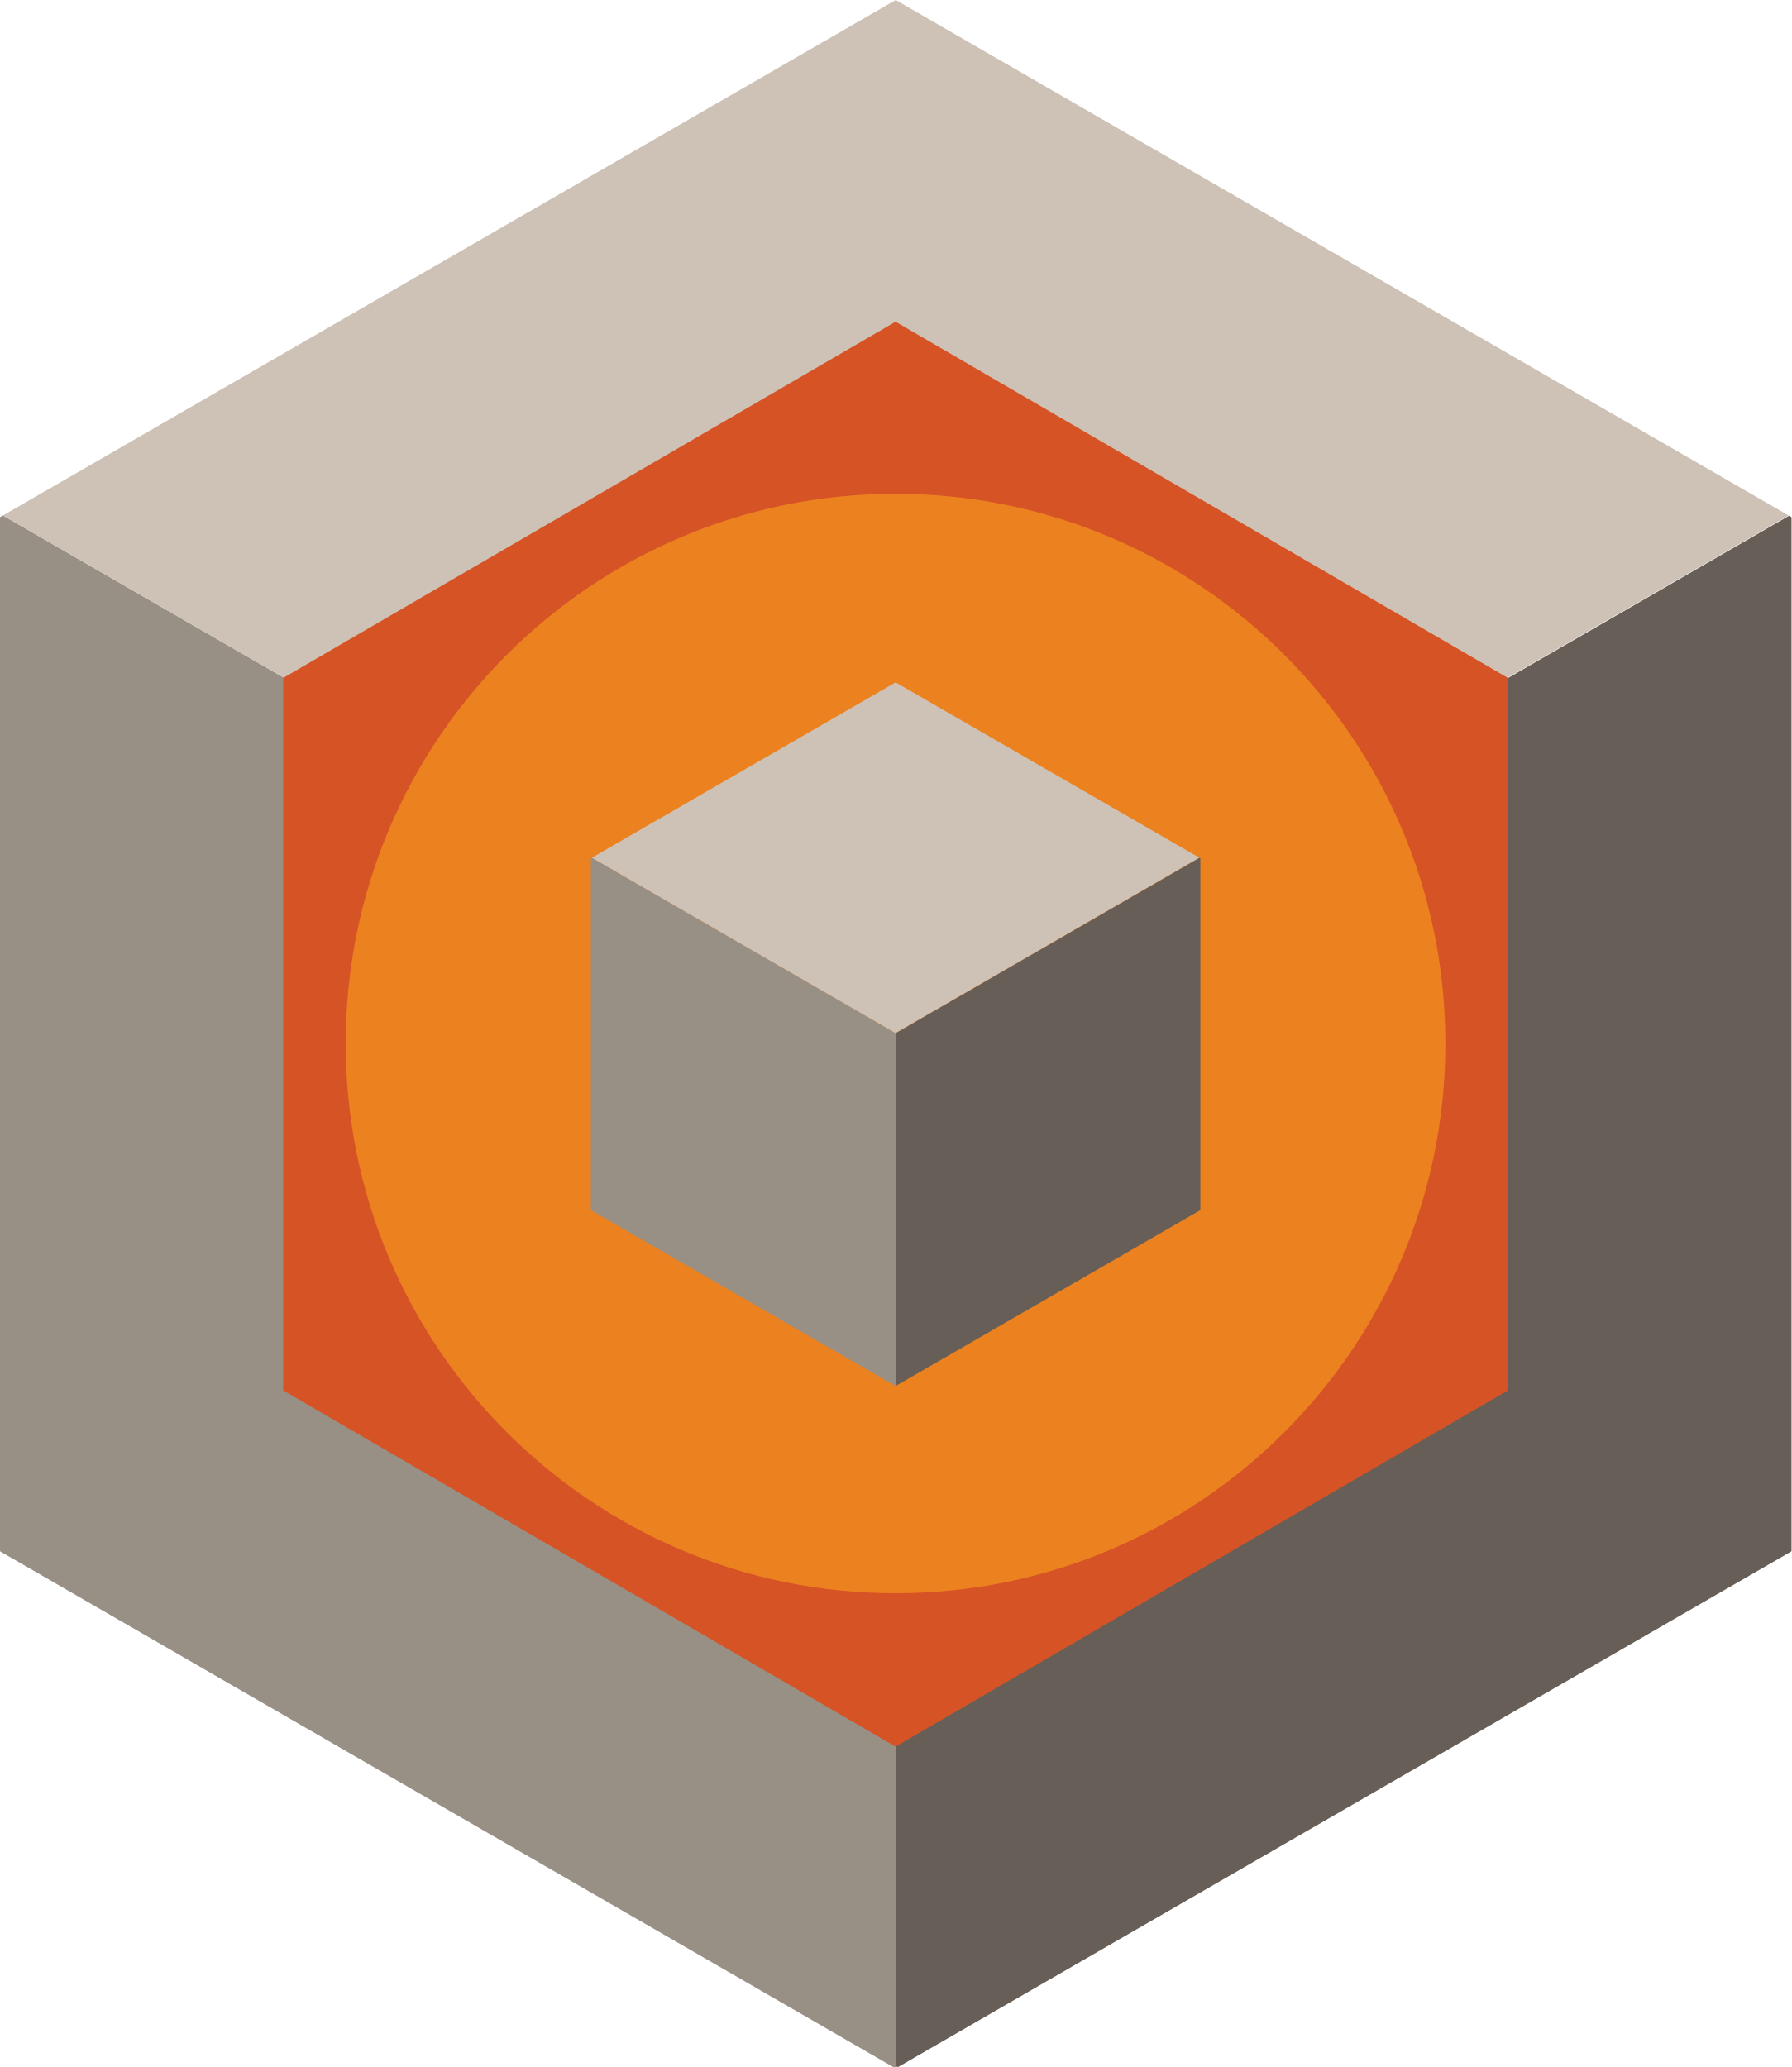
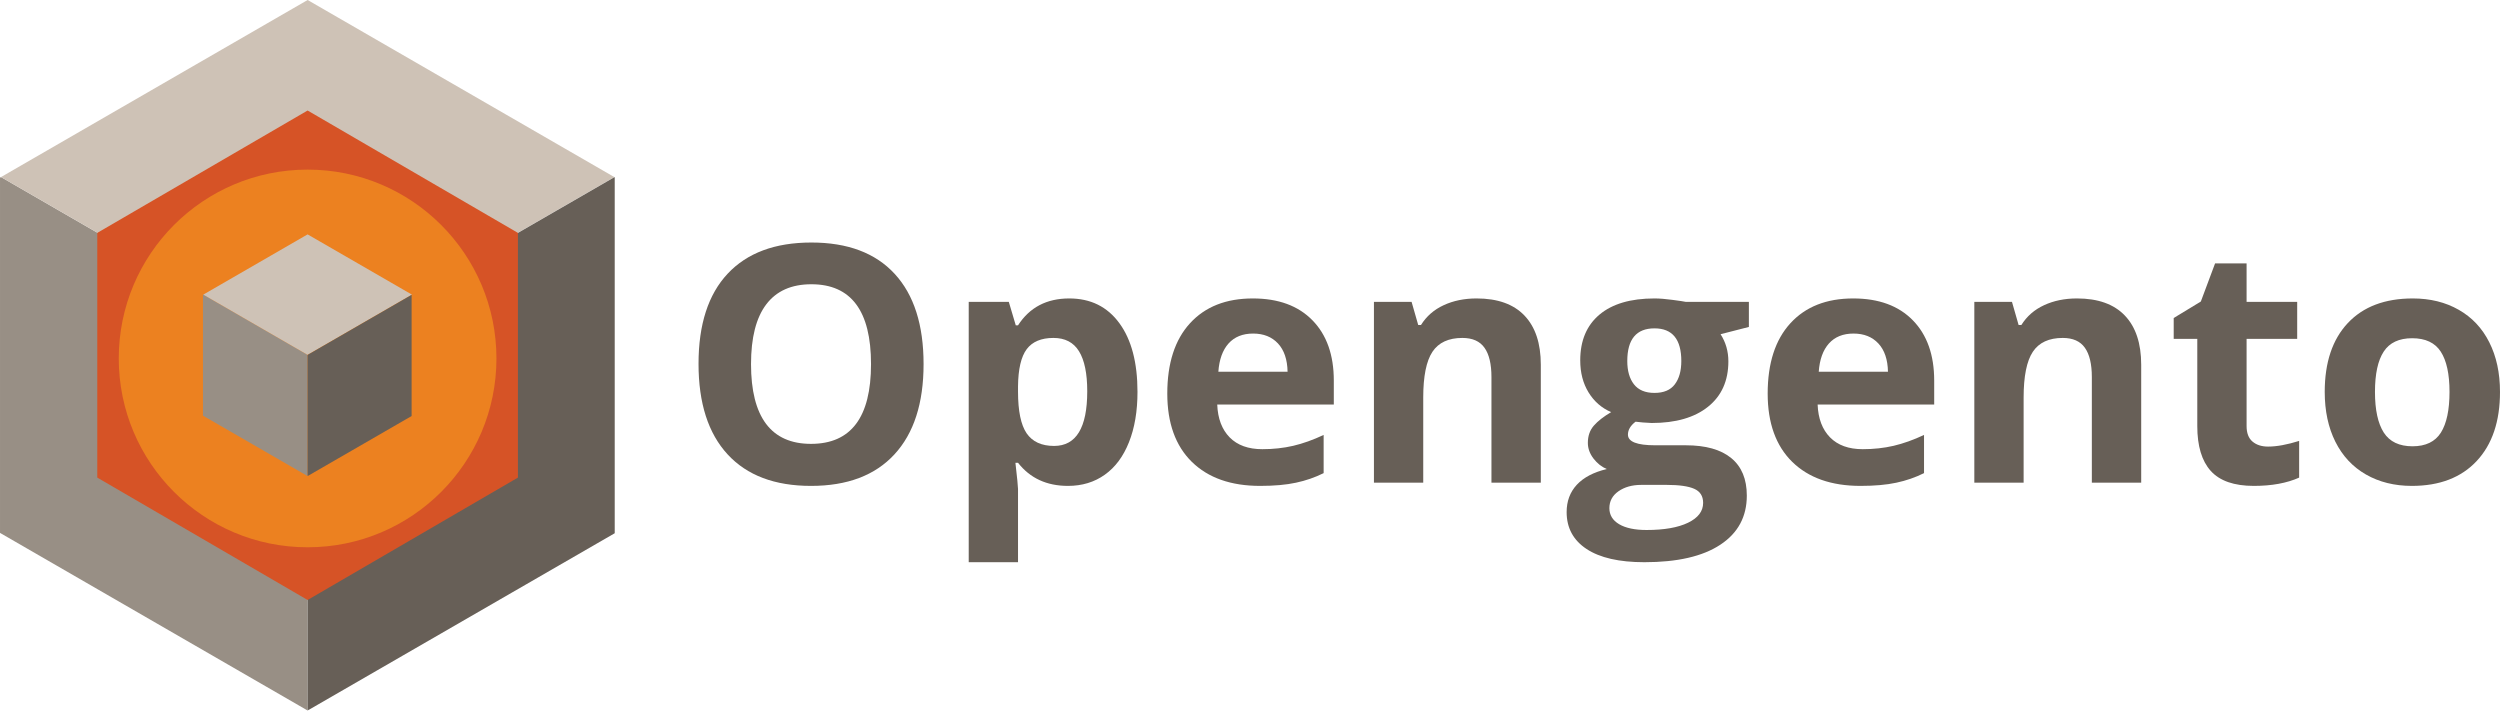
- <svg xmlns="http://www.w3.org/2000/svg" viewBox="54.348 0 701.473 809.473" width="935.297px" height="1079.3px">
+ <svg xmlns="http://www.w3.org/2000/svg" viewBox="1.758 0 660.805 187.809" width="881.074px" height="250.411px">
  <defs>
-     <clipPath id="646e7b7675">
-       <path d="M 54 201 L 407 201 L 407 809.473 L 54 809.473 Z M 54 201 " clip-rule="nonzero" />
+     <clipPath id="ecc2545bd3">
+       <path d="M 1.602 46 L 84 46 L 84 188 L 1.602 188 Z M 1.602 46 " clip-rule="nonzero" />
    </clipPath>
-     <clipPath id="9872a0046d">
-       <path d="M 405 201 L 756 201 L 756 809.473 L 405 809.473 Z M 405 201 " clip-rule="nonzero" />
+     <clipPath id="852481d4f4">
+       <path d="M 2 0 L 164.242 0 L 164.242 94 L 2 94 Z M 2 0 " clip-rule="nonzero" />
    </clipPath>
-     <clipPath id="d1c9bec472">
-       <path d="M 165.227 125.992 L 644.773 125.992 L 644.773 684.215 L 165.227 684.215 Z M 165.227 125.992 " clip-rule="nonzero" />
+     <clipPath id="0e5951d7cc">
+       <path d="M 83 46 L 164.242 46 L 164.242 188 L 83 188 Z M 83 46 " clip-rule="nonzero" />
    </clipPath>
-     <clipPath id="dc4723e93a">
-       <path d="M 405 125.992 L 644.773 265.496 L 644.773 544.504 L 405 684.008 L 165.227 544.504 L 165.227 265.496 Z M 405 125.992 " clip-rule="nonzero" />
+     <clipPath id="0494b58683">
+       <path d="M 27.469 29.211 L 138.652 29.211 L 138.652 158.637 L 27.469 158.637 Z M 27.469 29.211 " clip-rule="nonzero" />
    </clipPath>
-     <clipPath id="c8cc4d5443">
-       <path d="M 189.715 193.371 L 620.285 193.371 L 620.285 623.941 L 189.715 623.941 Z M 189.715 193.371 " clip-rule="nonzero" />
+     <clipPath id="b2157d6b85">
+       <path d="M 83.062 29.211 L 138.652 61.555 L 138.652 126.242 L 83.062 158.59 L 27.469 126.242 L 27.469 61.555 Z M 83.062 29.211 " clip-rule="nonzero" />
    </clipPath>
-     <clipPath id="6900108267">
-       <path d="M 405 193.371 C 286.102 193.371 189.715 289.758 189.715 408.656 C 189.715 527.555 286.102 623.941 405 623.941 C 523.898 623.941 620.285 527.555 620.285 408.656 C 620.285 289.758 523.898 193.371 405 193.371 Z M 405 193.371 " clip-rule="nonzero" />
+     <clipPath id="1793861e1e">
+       <path d="M 33.148 44.832 L 132.977 44.832 L 132.977 144.66 L 33.148 144.66 Z M 33.148 44.832 " clip-rule="nonzero" />
    </clipPath>
-     <clipPath id="c65fc43451">
-       <path d="M 285.473 335 L 406 335 L 406 542.781 L 285.473 542.781 Z M 285.473 335 " clip-rule="nonzero" />
+     <clipPath id="006ad7ac8e">
+       <path d="M 83.062 44.832 C 55.492 44.832 33.148 67.18 33.148 94.746 C 33.148 122.312 55.492 144.66 83.062 144.66 C 110.629 144.66 132.977 122.312 132.977 94.746 C 132.977 67.18 110.629 44.832 83.062 44.832 Z M 83.062 44.832 " clip-rule="nonzero" />
    </clipPath>
-     <clipPath id="a9695e0100">
-       <path d="M 286 267.219 L 524 267.219 L 524 405 L 286 405 Z M 286 267.219 " clip-rule="nonzero" />
+     <clipPath id="b8aafe52b7">
+       <path d="M 55.348 77 L 84 77 L 84 126 L 55.348 126 Z M 55.348 77 " clip-rule="nonzero" />
    </clipPath>
-     <clipPath id="c39b6f1380">
-       <path d="M 405 335 L 524.871 335 L 524.871 542.781 L 405 542.781 Z M 405 335 " clip-rule="nonzero" />
+     <clipPath id="7ef0187e0d">
+       <path d="M 55.348 61.953 L 110.555 61.953 L 110.555 94 L 55.348 94 Z M 55.348 61.953 " clip-rule="nonzero" />
+     </clipPath>
+     <clipPath id="59e9569bff">
+       <path d="M 83 77 L 110.555 77 L 110.555 126 L 83 126 Z M 83 77 " clip-rule="nonzero" />
    </clipPath>
  </defs>
-   <g clip-path="url(#646e7b7675)">
-     <path fill="#988f85" d="M 405.059 808.949 L 406.012 809.473 L 405.059 810.043 L 55.488 608.176 L 54.348 607.508 L 54.348 202.535 L 55.488 201.871 L 405.059 403.738 L 406.012 403.164 L 406.152 403.309 L 405.059 403.926 Z M 405.059 808.949 " fill-opacity="1" fill-rule="nonzero" />
+   <g clip-path="url(#ecc2545bd3)">
+     <path fill="#988f85" d="M 83.07 187.555 L 83.293 187.676 L 83.07 187.809 L 2.023 141.008 L 1.758 140.852 L 1.758 46.957 L 2.023 46.805 L 83.07 93.605 L 83.293 93.473 L 83.324 93.508 L 83.07 93.652 Z M 83.07 187.555 " fill-opacity="1" fill-rule="nonzero" />
  </g>
-   <path fill="#cec2b6" d="M 754.68 201.871 L 406.012 403.164 L 405.059 403.738 L 55.488 201.871 L 405.059 0 Z M 754.68 201.871 " fill-opacity="1" fill-rule="nonzero" />
-   <g clip-path="url(#9872a0046d)">
-     <path fill="#675f57" d="M 755.82 202.535 L 755.82 607.508 L 754.68 608.176 L 406.012 809.473 L 405.059 808.949 L 405.059 403.926 L 406.152 403.309 L 754.871 201.965 Z M 755.82 202.535 " fill-opacity="1" fill-rule="nonzero" />
+   <g clip-path="url(#852481d4f4)">
+     <path fill="#cec2b6" d="M 164.133 46.805 L 83.293 93.473 L 83.07 93.605 L 2.023 46.805 L 83.07 0 Z M 164.133 46.805 " fill-opacity="1" fill-rule="nonzero" />
  </g>
-   <g clip-path="url(#d1c9bec472)">
-     <g clip-path="url(#dc4723e93a)">
-       <path fill="#d65326" d="M 165.227 125.992 L 644.773 125.992 L 644.773 684.215 L 165.227 684.215 Z M 165.227 125.992 " fill-opacity="1" fill-rule="nonzero" />
+   <g clip-path="url(#0e5951d7cc)">
+     <path fill="#675f57" d="M 164.395 46.957 L 164.395 140.852 L 164.133 141.008 L 83.293 187.676 L 83.07 187.555 L 83.07 93.652 L 83.324 93.508 L 164.176 46.824 Z M 164.395 46.957 " fill-opacity="1" fill-rule="nonzero" />
+   </g>
+   <g clip-path="url(#0494b58683)">
+     <g clip-path="url(#b2157d6b85)">
+       <path fill="#d65326" d="M 27.469 29.211 L 138.652 29.211 L 138.652 158.637 L 27.469 158.637 Z M 27.469 29.211 " fill-opacity="1" fill-rule="nonzero" />
    </g>
  </g>
-   <g clip-path="url(#c8cc4d5443)">
-     <g clip-path="url(#6900108267)">
-       <path fill="#ec8120" d="M 189.715 193.371 L 620.285 193.371 L 620.285 623.941 L 189.715 623.941 Z M 189.715 193.371 " fill-opacity="1" fill-rule="nonzero" />
+   <g clip-path="url(#1793861e1e)">
+     <g clip-path="url(#006ad7ac8e)">
+       <path fill="#ec8120" d="M 33.148 44.832 L 132.977 44.832 L 132.977 144.66 L 33.148 144.66 Z M 33.148 44.832 " fill-opacity="1" fill-rule="nonzero" />
    </g>
  </g>
-   <g clip-path="url(#c65fc43451)">
-     <path fill="#988f85" d="M 405.02 542.43 L 405.344 542.609 L 405.02 542.805 L 286.09 474.125 L 285.703 473.898 L 285.703 336.121 L 286.09 335.895 L 405.02 404.574 L 405.344 404.379 L 405.391 404.43 L 405.02 404.637 Z M 405.02 542.43 " fill-opacity="1" fill-rule="nonzero" />
+   <g clip-path="url(#b8aafe52b7)">
+     <path fill="#988f85" d="M 83.062 125.754 L 83.137 125.797 L 83.062 125.84 L 55.492 109.918 L 55.402 109.867 L 55.402 77.93 L 55.492 77.875 L 83.062 93.797 L 83.137 93.75 L 83.148 93.762 L 83.062 93.812 Z M 83.062 125.754 " fill-opacity="1" fill-rule="nonzero" />
  </g>
-   <g clip-path="url(#a9695e0100)">
-     <path fill="#cec2b6" d="M 523.965 335.895 L 405.344 404.379 L 405.02 404.574 L 286.09 335.895 L 405.02 267.219 Z M 523.965 335.895 " fill-opacity="1" fill-rule="nonzero" />
+   <g clip-path="url(#7ef0187e0d)">
+     <path fill="#cec2b6" d="M 110.637 77.875 L 83.137 93.75 L 83.062 93.797 L 55.492 77.875 L 83.062 61.953 Z M 110.637 77.875 " fill-opacity="1" fill-rule="nonzero" />
  </g>
-   <g clip-path="url(#c39b6f1380)">
-     <path fill="#675f57" d="M 524.352 336.121 L 524.352 473.898 L 523.965 474.125 L 405.344 542.609 L 405.02 542.43 L 405.02 404.637 L 405.391 404.43 L 524.027 335.93 Z M 524.352 336.121 " fill-opacity="1" fill-rule="nonzero" />
+   <g clip-path="url(#59e9569bff)">
+     <path fill="#675f57" d="M 110.727 77.93 L 110.727 109.867 L 110.637 109.918 L 83.137 125.797 L 83.062 125.754 L 83.062 93.812 L 83.148 93.762 L 110.652 77.883 Z M 110.727 77.93 " fill-opacity="1" fill-rule="nonzero" />
+   </g>
+   <g fill="#675f57" fill-opacity="1">
+     <g transform="translate(181.3003, 127.5738)">
+       <g>
+         <path d="M 64.578 -31.328 C 64.578 -20.984 62.008 -13.031 56.875 -7.469 C 51.75 -1.914 44.398 0.859 34.828 0.859 C 25.254 0.859 17.906 -1.914 12.781 -7.469 C 7.656 -13.031 5.094 -21.008 5.094 -31.406 C 5.094 -41.812 7.66 -49.754 12.797 -55.234 C 17.941 -60.723 25.316 -63.469 34.922 -63.469 C 44.523 -63.469 51.867 -60.703 56.953 -55.172 C 62.035 -49.648 64.578 -41.703 64.578 -31.328 Z M 18.969 -31.328 C 18.969 -24.348 20.289 -19.086 22.938 -15.547 C 25.594 -12.016 29.555 -10.25 34.828 -10.25 C 45.398 -10.25 50.688 -17.273 50.688 -31.328 C 50.688 -45.398 45.43 -52.438 34.922 -52.438 C 29.648 -52.438 25.672 -50.66 22.984 -47.109 C 20.305 -43.566 18.969 -38.305 18.969 -31.328 Z M 18.969 -31.328 " />
+       </g>
+     </g>
+   </g>
+   <g fill="#675f57" fill-opacity="1">
+     <g transform="translate(250.9676, 127.5738)">
+       <g>
+         <path d="M 33.078 0.859 C 27.461 0.859 23.062 -1.176 19.875 -5.25 L 19.188 -5.25 C 19.645 -1.258 19.875 1.047 19.875 1.672 L 19.875 21.031 L 6.844 21.031 L 6.844 -47.781 L 17.438 -47.781 L 19.281 -41.578 L 19.875 -41.578 C 22.926 -46.316 27.441 -48.688 33.422 -48.688 C 39.066 -48.688 43.484 -46.504 46.672 -42.141 C 49.859 -37.785 51.453 -31.734 51.453 -23.984 C 51.453 -18.879 50.703 -14.445 49.203 -10.688 C 47.711 -6.926 45.582 -4.062 42.812 -2.094 C 40.051 -0.125 36.805 0.859 33.078 0.859 Z M 29.234 -38.25 C 26.016 -38.25 23.66 -37.258 22.172 -35.281 C 20.691 -33.301 19.926 -30.031 19.875 -25.469 L 19.875 -24.062 C 19.875 -18.938 20.633 -15.258 22.156 -13.031 C 23.688 -10.812 26.102 -9.703 29.406 -9.703 C 35.25 -9.703 38.172 -14.516 38.172 -24.141 C 38.172 -28.848 37.445 -32.375 36 -34.719 C 34.562 -37.07 32.305 -38.25 29.234 -38.25 Z M 29.234 -38.25 " />
+       </g>
+     </g>
+   </g>
+   <g fill="#675f57" fill-opacity="1">
+     <g transform="translate(306.3596, 127.5738)">
+       <g>
+         <path d="M 26.625 -39.406 C 23.863 -39.406 21.695 -38.531 20.125 -36.781 C 18.562 -35.031 17.664 -32.539 17.438 -29.312 L 35.734 -29.312 C 35.672 -32.539 34.828 -35.031 33.203 -36.781 C 31.578 -38.531 29.383 -39.406 26.625 -39.406 Z M 28.469 0.859 C 20.77 0.859 14.754 -1.258 10.422 -5.5 C 6.098 -9.75 3.938 -15.766 3.938 -23.547 C 3.938 -31.555 5.938 -37.75 9.938 -42.125 C 13.938 -46.5 19.473 -48.688 26.547 -48.688 C 33.297 -48.688 38.551 -46.758 42.312 -42.906 C 46.07 -39.062 47.953 -33.75 47.953 -26.969 L 47.953 -20.641 L 17.141 -20.641 C 17.285 -16.941 18.379 -14.051 20.422 -11.969 C 22.473 -9.883 25.352 -8.844 29.062 -8.844 C 31.938 -8.844 34.656 -9.141 37.219 -9.734 C 39.789 -10.336 42.473 -11.297 45.266 -12.609 L 45.266 -2.516 C 42.984 -1.379 40.547 -0.535 37.953 0.016 C 35.359 0.578 32.195 0.859 28.469 0.859 Z M 28.469 0.859 " />
+       </g>
+     </g>
+   </g>
+   <g fill="#675f57" fill-opacity="1">
+     <g transform="translate(358.0758, 127.5738)">
+       <g>
+         <path d="M 50.953 0 L 37.906 0 L 37.906 -27.906 C 37.906 -31.352 37.289 -33.938 36.062 -35.656 C 34.844 -37.383 32.895 -38.25 30.219 -38.25 C 26.57 -38.25 23.938 -37.031 22.312 -34.594 C 20.688 -32.156 19.875 -28.117 19.875 -22.484 L 19.875 0 L 6.844 0 L 6.844 -47.781 L 16.797 -47.781 L 18.547 -41.672 L 19.281 -41.672 C 20.727 -43.984 22.727 -45.727 25.281 -46.906 C 27.832 -48.094 30.734 -48.688 33.984 -48.688 C 39.535 -48.688 43.75 -47.18 46.625 -44.172 C 49.508 -41.16 50.953 -36.82 50.953 -31.156 Z M 50.953 0 " />
+       </g>
+     </g>
+   </g>
+   <g fill="#675f57" fill-opacity="1">
+     <g transform="translate(415.6048, 127.5738)">
+       <g>
+         <path d="M 48.422 -47.781 L 48.422 -41.156 L 40.938 -39.234 C 42.312 -37.098 43 -34.707 43 -32.062 C 43 -26.926 41.207 -22.926 37.625 -20.062 C 34.051 -17.195 29.086 -15.766 22.734 -15.766 L 20.391 -15.906 L 18.469 -16.109 C 17.125 -15.086 16.453 -13.945 16.453 -12.688 C 16.453 -10.812 18.848 -9.875 23.641 -9.875 L 31.75 -9.875 C 37 -9.875 41 -8.75 43.75 -6.5 C 46.5 -4.25 47.875 -0.941 47.875 3.422 C 47.875 9.004 45.539 13.332 40.875 16.406 C 36.219 19.488 29.531 21.031 20.812 21.031 C 14.145 21.031 9.051 19.867 5.531 17.547 C 2.008 15.223 0.25 11.969 0.25 7.781 C 0.25 4.906 1.145 2.5 2.938 0.562 C 4.738 -1.375 7.379 -2.758 10.859 -3.594 C 9.516 -4.156 8.344 -5.082 7.344 -6.375 C 6.352 -7.676 5.859 -9.055 5.859 -10.516 C 5.859 -12.336 6.383 -13.852 7.438 -15.062 C 8.488 -16.27 10.016 -17.461 12.016 -18.641 C 9.504 -19.723 7.516 -21.457 6.047 -23.844 C 4.578 -26.238 3.844 -29.062 3.844 -32.312 C 3.844 -37.52 5.535 -41.551 8.922 -44.406 C 12.316 -47.258 17.164 -48.688 23.469 -48.688 C 24.801 -48.688 26.383 -48.562 28.219 -48.312 C 30.062 -48.07 31.238 -47.895 31.75 -47.781 Z M 11.547 6.75 C 11.547 8.551 12.406 9.961 14.125 10.984 C 15.852 12.004 18.27 12.516 21.375 12.516 C 26.039 12.516 29.695 11.875 32.344 10.594 C 35 9.312 36.328 7.562 36.328 5.344 C 36.328 3.551 35.539 2.312 33.969 1.625 C 32.406 0.938 29.988 0.594 26.719 0.594 L 19.953 0.594 C 17.566 0.594 15.566 1.156 13.953 2.281 C 12.348 3.406 11.547 4.895 11.547 6.75 Z M 16.281 -32.141 C 16.281 -29.547 16.867 -27.492 18.047 -25.984 C 19.234 -24.473 21.039 -23.719 23.469 -23.719 C 25.914 -23.719 27.707 -24.473 28.844 -25.984 C 29.988 -27.492 30.562 -29.547 30.562 -32.141 C 30.562 -37.898 28.195 -40.781 23.469 -40.781 C 18.676 -40.781 16.281 -37.898 16.281 -32.141 Z M 16.281 -32.141 " />
+       </g>
+     </g>
+   </g>
+   <g fill="#675f57" fill-opacity="1">
+     <g transform="translate(465.0558, 127.5738)">
+       <g>
+         <path d="M 26.625 -39.406 C 23.863 -39.406 21.695 -38.531 20.125 -36.781 C 18.562 -35.031 17.664 -32.539 17.438 -29.312 L 35.734 -29.312 C 35.672 -32.539 34.828 -35.031 33.203 -36.781 C 31.578 -38.531 29.383 -39.406 26.625 -39.406 Z M 28.469 0.859 C 20.77 0.859 14.754 -1.258 10.422 -5.5 C 6.098 -9.75 3.938 -15.766 3.938 -23.547 C 3.938 -31.555 5.938 -37.75 9.938 -42.125 C 13.938 -46.5 19.473 -48.688 26.547 -48.688 C 33.297 -48.688 38.551 -46.758 42.312 -42.906 C 46.07 -39.062 47.953 -33.75 47.953 -26.969 L 47.953 -20.641 L 17.141 -20.641 C 17.285 -16.941 18.379 -14.051 20.422 -11.969 C 22.473 -9.883 25.352 -8.844 29.062 -8.844 C 31.938 -8.844 34.656 -9.141 37.219 -9.734 C 39.789 -10.336 42.473 -11.297 45.266 -12.609 L 45.266 -2.516 C 42.984 -1.379 40.547 -0.535 37.953 0.016 C 35.359 0.578 32.195 0.859 28.469 0.859 Z M 28.469 0.859 " />
+       </g>
+     </g>
+   </g>
+   <g fill="#675f57" fill-opacity="1">
+     <g transform="translate(516.772, 127.5738)">
+       <g>
+         <path d="M 50.953 0 L 37.906 0 L 37.906 -27.906 C 37.906 -31.352 37.289 -33.938 36.062 -35.656 C 34.844 -37.383 32.895 -38.25 30.219 -38.25 C 26.57 -38.25 23.938 -37.031 22.312 -34.594 C 20.688 -32.156 19.875 -28.117 19.875 -22.484 L 19.875 0 L 6.844 0 L 6.844 -47.781 L 16.797 -47.781 L 18.547 -41.672 L 19.281 -41.672 C 20.727 -43.984 22.727 -45.727 25.281 -46.906 C 27.832 -48.094 30.734 -48.688 33.984 -48.688 C 39.535 -48.688 43.75 -47.18 46.625 -44.172 C 49.508 -41.16 50.953 -36.82 50.953 -31.156 Z M 50.953 0 " />
+       </g>
+     </g>
+   </g>
+   <g fill="#675f57" fill-opacity="1">
+     <g transform="translate(574.301, 127.5738)">
+       <g>
+         <path d="M 26.969 -9.531 C 29.25 -9.531 31.984 -10.031 35.172 -11.031 L 35.172 -1.328 C 31.922 0.129 27.93 0.859 23.203 0.859 C 17.992 0.859 14.195 -0.457 11.812 -3.094 C 9.438 -5.727 8.25 -9.68 8.25 -14.953 L 8.25 -38 L 2.016 -38 L 2.016 -43.516 L 9.188 -47.875 L 12.953 -57.953 L 21.281 -57.953 L 21.281 -47.781 L 34.656 -47.781 L 34.656 -38 L 21.281 -38 L 21.281 -14.953 C 21.281 -13.109 21.801 -11.742 22.844 -10.859 C 23.883 -9.973 25.258 -9.531 26.969 -9.531 Z M 26.969 -9.531 " />
+       </g>
+     </g>
+   </g>
+   <g fill="#675f57" fill-opacity="1">
+     <g transform="translate(612.2975, 127.5738)">
+       <g>
+         <path d="M 17.219 -23.984 C 17.219 -19.242 17.992 -15.66 19.547 -13.234 C 21.109 -10.816 23.641 -9.609 27.141 -9.609 C 30.617 -9.609 33.117 -10.812 34.641 -13.219 C 36.16 -15.633 36.922 -19.223 36.922 -23.984 C 36.922 -28.711 36.148 -32.258 34.609 -34.625 C 33.078 -36.988 30.555 -38.172 27.047 -38.172 C 23.578 -38.172 21.07 -36.992 19.531 -34.641 C 17.988 -32.285 17.219 -28.734 17.219 -23.984 Z M 50.266 -23.984 C 50.266 -16.203 48.211 -10.113 44.109 -5.719 C 40.004 -1.332 34.289 0.859 26.969 0.859 C 22.383 0.859 18.336 -0.145 14.828 -2.156 C 11.328 -4.164 8.633 -7.051 6.75 -10.812 C 4.875 -14.57 3.938 -18.961 3.938 -23.984 C 3.938 -31.785 5.973 -37.852 10.047 -42.188 C 14.117 -46.52 19.844 -48.688 27.219 -48.688 C 31.812 -48.688 35.859 -47.688 39.359 -45.688 C 42.867 -43.695 45.562 -40.832 47.438 -37.094 C 49.32 -33.363 50.266 -28.992 50.266 -23.984 Z M 50.266 -23.984 " />
+       </g>
+     </g>
  </g>
</svg>
